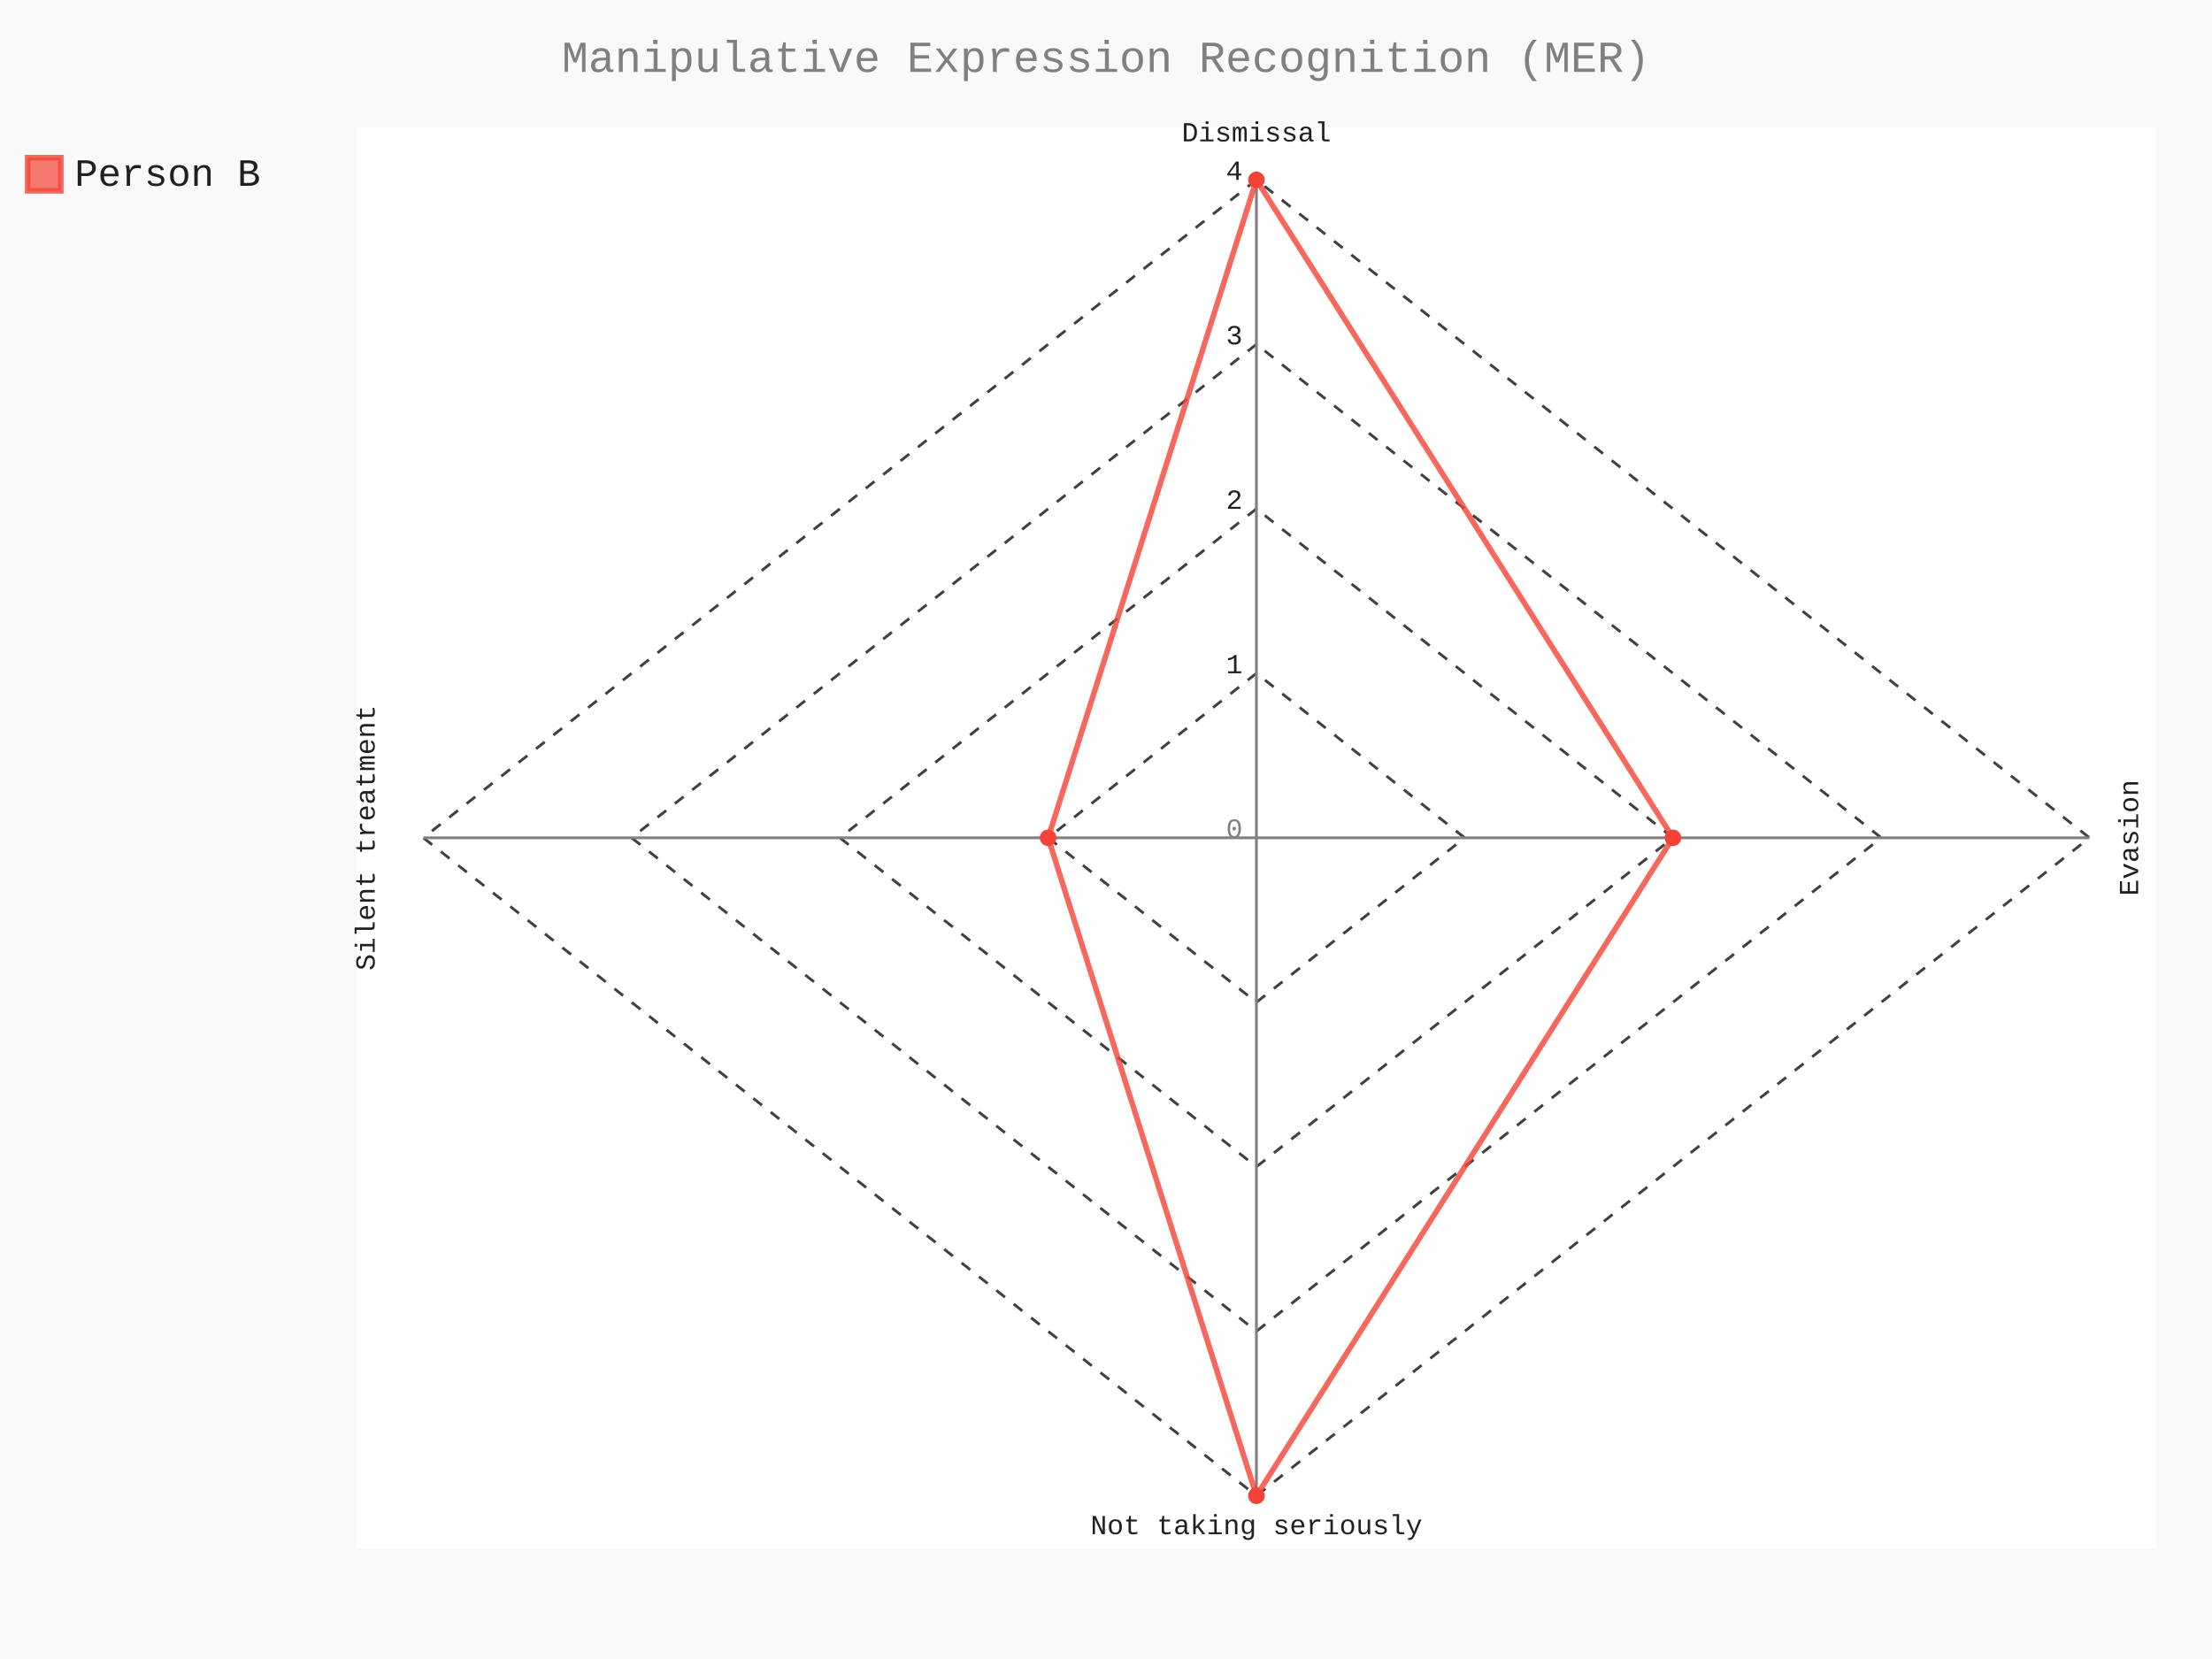
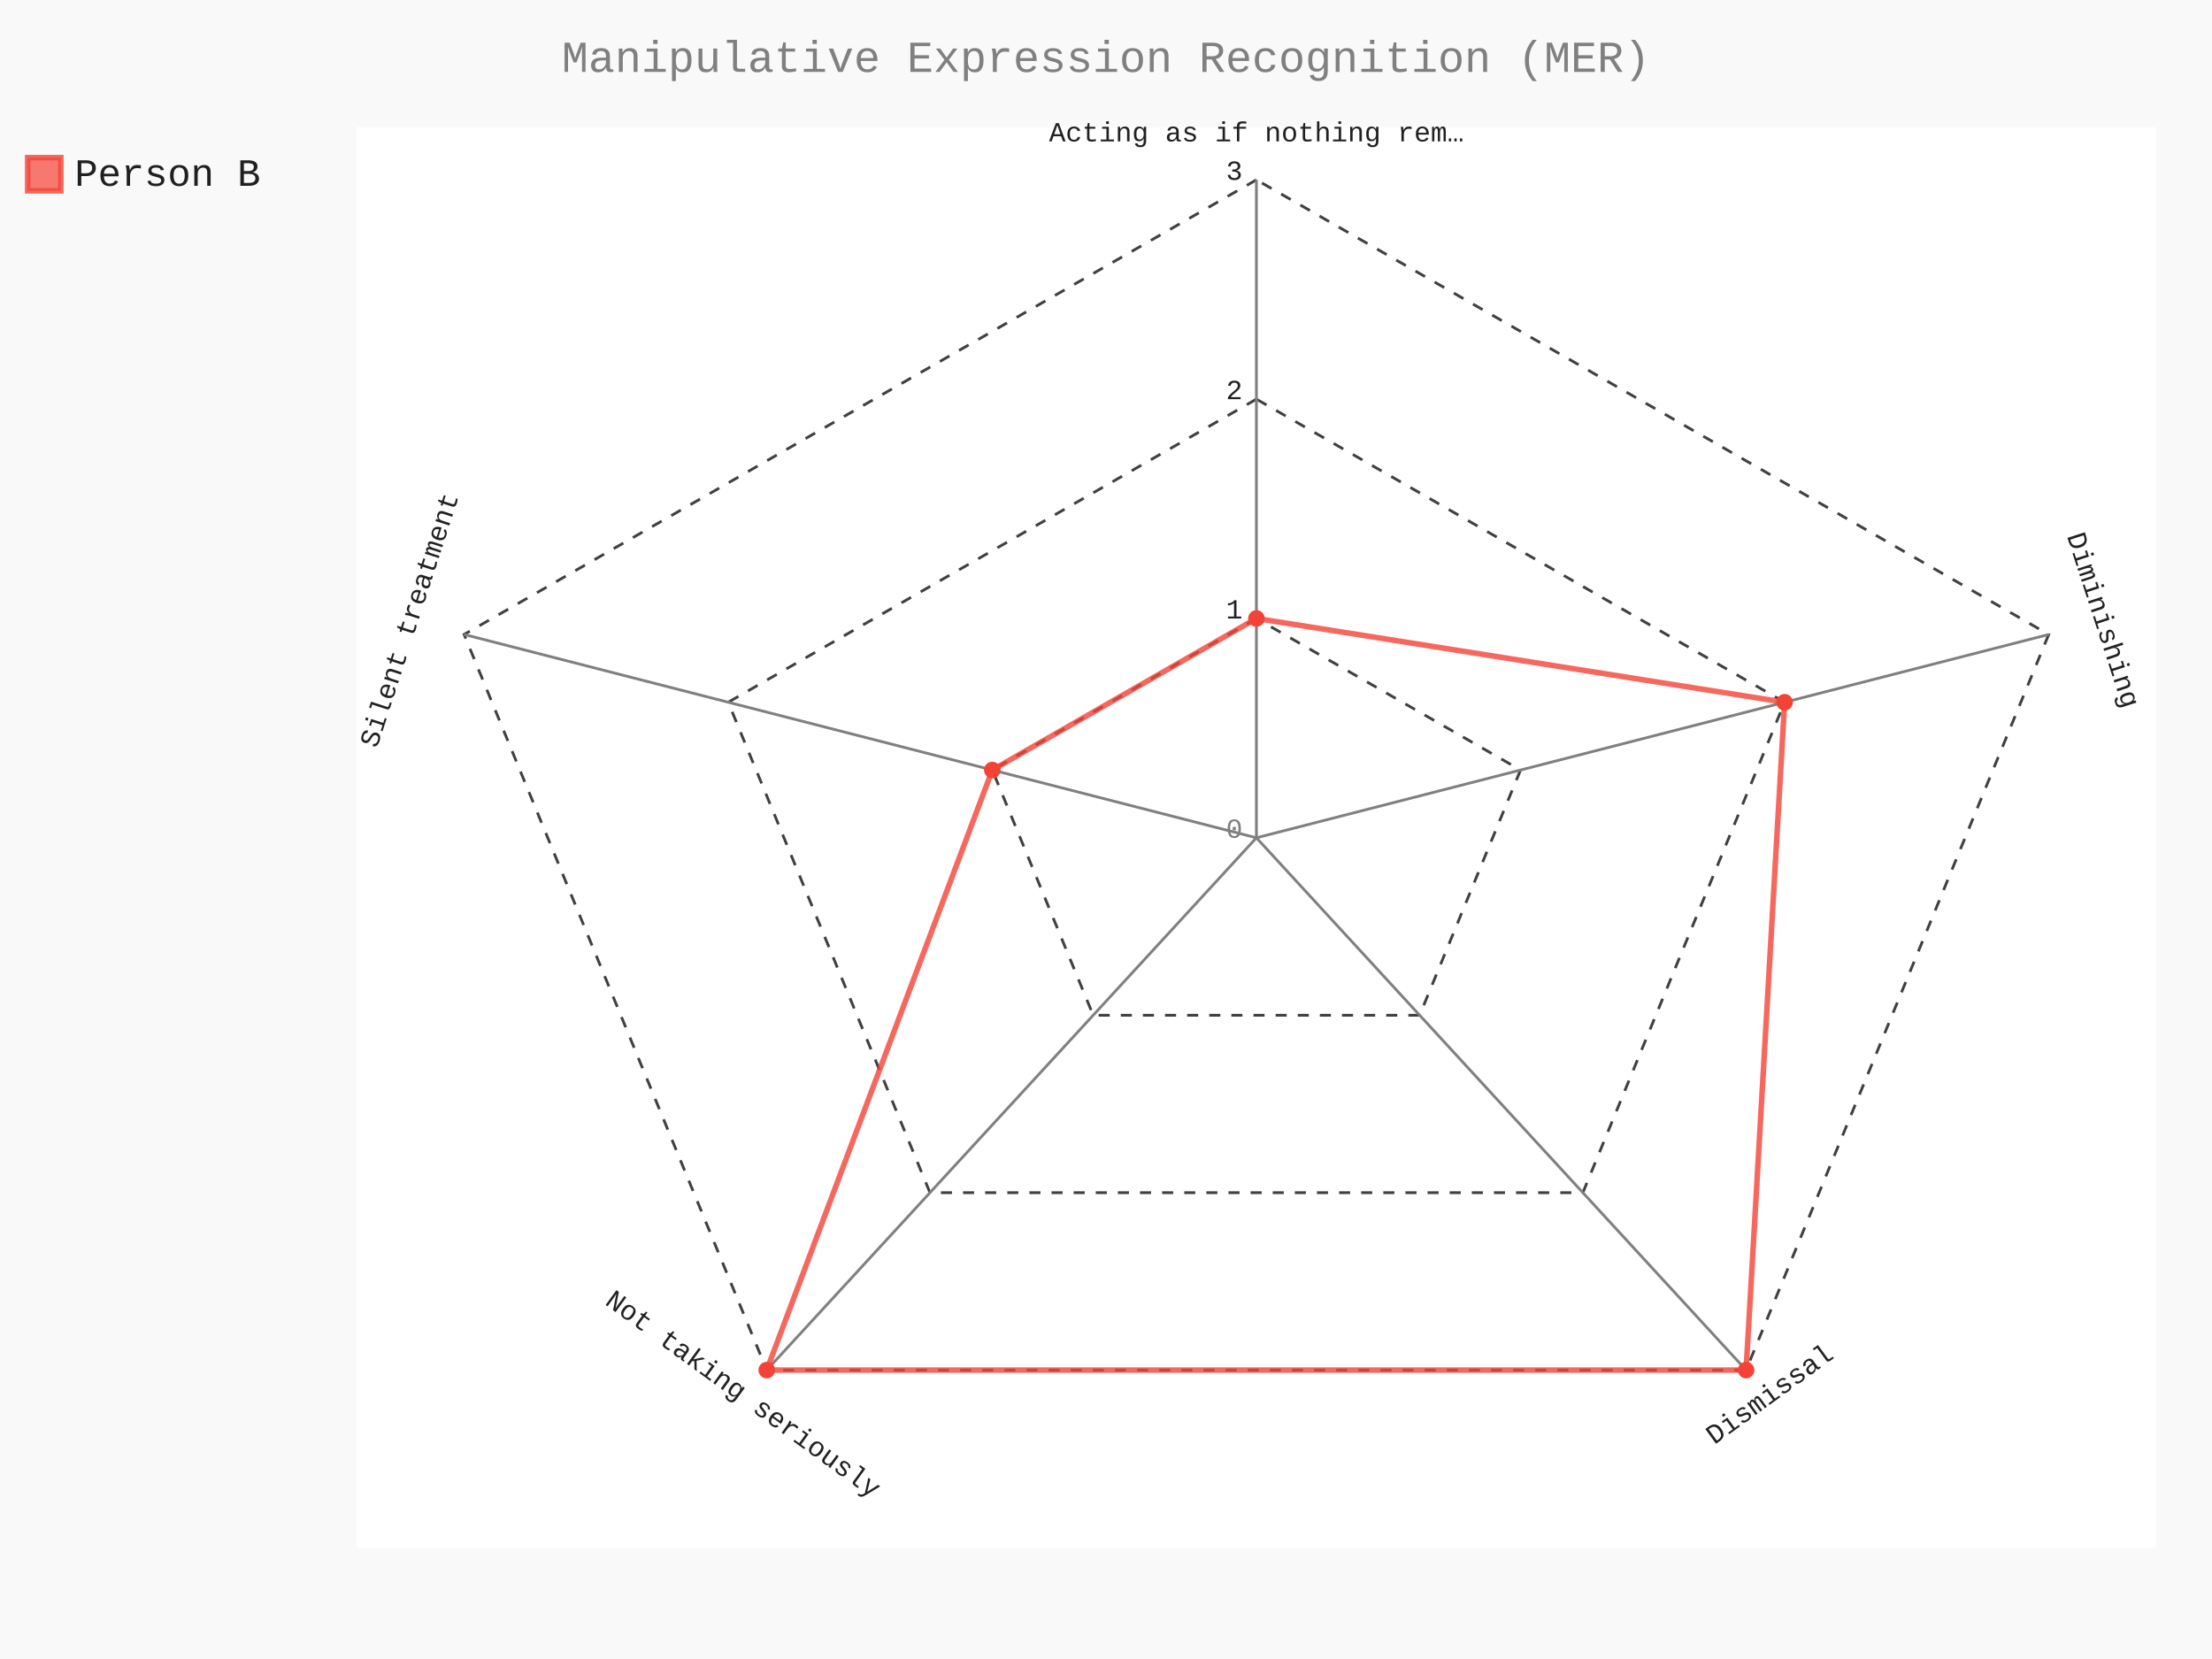
- <svg xmlns="http://www.w3.org/2000/svg" id="chart-260cd695-4ce4-4501-9855-4cbd5c2ca1bf" class="pygal-chart" viewBox="0 0 800 600">
+ <svg xmlns="http://www.w3.org/2000/svg" id="chart-0dcddd45-2a29-414b-a1e2-8111a8142a53" class="pygal-chart" viewBox="0 0 800 600">
  <defs>
-     <style type="text/css">#chart-260cd695-4ce4-4501-9855-4cbd5c2ca1bf{-webkit-user-select:none;-webkit-font-smoothing:antialiased;font-family:Consolas,"Liberation Mono",Menlo,Courier,monospace}#chart-260cd695-4ce4-4501-9855-4cbd5c2ca1bf .title{font-family:Consolas,"Liberation Mono",Menlo,Courier,monospace;font-size:16px}#chart-260cd695-4ce4-4501-9855-4cbd5c2ca1bf .legends .legend text{font-family:Consolas,"Liberation Mono",Menlo,Courier,monospace;font-size:14px}#chart-260cd695-4ce4-4501-9855-4cbd5c2ca1bf .axis text{font-family:Consolas,"Liberation Mono",Menlo,Courier,monospace;font-size:10px}#chart-260cd695-4ce4-4501-9855-4cbd5c2ca1bf .axis text.major{font-family:Consolas,"Liberation Mono",Menlo,Courier,monospace;font-size:10px}#chart-260cd695-4ce4-4501-9855-4cbd5c2ca1bf .text-overlay text.value{font-family:Consolas,"Liberation Mono",Menlo,Courier,monospace;font-size:16px}#chart-260cd695-4ce4-4501-9855-4cbd5c2ca1bf .text-overlay text.label{font-family:Consolas,"Liberation Mono",Menlo,Courier,monospace;font-size:10px}#chart-260cd695-4ce4-4501-9855-4cbd5c2ca1bf .tooltip{font-family:Consolas,"Liberation Mono",Menlo,Courier,monospace;font-size:14px}#chart-260cd695-4ce4-4501-9855-4cbd5c2ca1bf text.no_data{font-family:Consolas,"Liberation Mono",Menlo,Courier,monospace;font-size:64px}
- #chart-260cd695-4ce4-4501-9855-4cbd5c2ca1bf{background-color:rgba(249,249,249,1)}#chart-260cd695-4ce4-4501-9855-4cbd5c2ca1bf path,#chart-260cd695-4ce4-4501-9855-4cbd5c2ca1bf line,#chart-260cd695-4ce4-4501-9855-4cbd5c2ca1bf rect,#chart-260cd695-4ce4-4501-9855-4cbd5c2ca1bf circle{-webkit-transition:150ms;-moz-transition:150ms;transition:150ms}#chart-260cd695-4ce4-4501-9855-4cbd5c2ca1bf .graph &gt; .background{fill:rgba(249,249,249,1)}#chart-260cd695-4ce4-4501-9855-4cbd5c2ca1bf .plot &gt; .background{fill:rgba(255,255,255,1)}#chart-260cd695-4ce4-4501-9855-4cbd5c2ca1bf .graph{fill:rgba(0,0,0,.87)}#chart-260cd695-4ce4-4501-9855-4cbd5c2ca1bf text.no_data{fill:rgba(128,128,128,1)}#chart-260cd695-4ce4-4501-9855-4cbd5c2ca1bf .title{fill:rgba(128,128,128,1)}#chart-260cd695-4ce4-4501-9855-4cbd5c2ca1bf .legends .legend text{fill:rgba(0,0,0,.87)}#chart-260cd695-4ce4-4501-9855-4cbd5c2ca1bf .legends .legend:hover text{fill:rgba(128,128,128,1)}#chart-260cd695-4ce4-4501-9855-4cbd5c2ca1bf .axis .line{stroke:rgba(128,128,128,1)}#chart-260cd695-4ce4-4501-9855-4cbd5c2ca1bf .axis .guide.line{stroke:rgba(0,0,0,.54)}#chart-260cd695-4ce4-4501-9855-4cbd5c2ca1bf .axis .major.line{stroke:rgba(0,0,0,.87)}#chart-260cd695-4ce4-4501-9855-4cbd5c2ca1bf .axis text.major{fill:rgba(128,128,128,1)}#chart-260cd695-4ce4-4501-9855-4cbd5c2ca1bf .axis.y .guides:hover .guide.line,#chart-260cd695-4ce4-4501-9855-4cbd5c2ca1bf .line-graph .axis.x .guides:hover .guide.line,#chart-260cd695-4ce4-4501-9855-4cbd5c2ca1bf .stackedline-graph .axis.x .guides:hover .guide.line,#chart-260cd695-4ce4-4501-9855-4cbd5c2ca1bf .xy-graph .axis.x .guides:hover .guide.line{stroke:rgba(128,128,128,1)}#chart-260cd695-4ce4-4501-9855-4cbd5c2ca1bf .axis .guides:hover text{fill:rgba(128,128,128,1)}#chart-260cd695-4ce4-4501-9855-4cbd5c2ca1bf .reactive{fill-opacity:.7;stroke-opacity:.8;stroke-width:2}#chart-260cd695-4ce4-4501-9855-4cbd5c2ca1bf .ci{stroke:rgba(0,0,0,.87)}#chart-260cd695-4ce4-4501-9855-4cbd5c2ca1bf .reactive.active,#chart-260cd695-4ce4-4501-9855-4cbd5c2ca1bf .active .reactive{fill-opacity:.8;stroke-opacity:.9;stroke-width:4}#chart-260cd695-4ce4-4501-9855-4cbd5c2ca1bf .ci .reactive.active{stroke-width:1.5}#chart-260cd695-4ce4-4501-9855-4cbd5c2ca1bf .series text{fill:rgba(128,128,128,1)}#chart-260cd695-4ce4-4501-9855-4cbd5c2ca1bf .tooltip rect{fill:rgba(255,255,255,1);stroke:rgba(128,128,128,1);-webkit-transition:opacity 150ms;-moz-transition:opacity 150ms;transition:opacity 150ms}#chart-260cd695-4ce4-4501-9855-4cbd5c2ca1bf .tooltip .label{fill:rgba(0,0,0,.87)}#chart-260cd695-4ce4-4501-9855-4cbd5c2ca1bf .tooltip .label{fill:rgba(0,0,0,.87)}#chart-260cd695-4ce4-4501-9855-4cbd5c2ca1bf .tooltip .legend{font-size:.8em;fill:rgba(0,0,0,.54)}#chart-260cd695-4ce4-4501-9855-4cbd5c2ca1bf .tooltip .x_label{font-size:.6em;fill:rgba(128,128,128,1)}#chart-260cd695-4ce4-4501-9855-4cbd5c2ca1bf .tooltip .xlink{font-size:.5em;text-decoration:underline}#chart-260cd695-4ce4-4501-9855-4cbd5c2ca1bf .tooltip .value{font-size:1.5em}#chart-260cd695-4ce4-4501-9855-4cbd5c2ca1bf .bound{font-size:.5em}#chart-260cd695-4ce4-4501-9855-4cbd5c2ca1bf .max-value{font-size:.75em;fill:rgba(0,0,0,.54)}#chart-260cd695-4ce4-4501-9855-4cbd5c2ca1bf .map-element{fill:rgba(255,255,255,1);stroke:rgba(0,0,0,.54) !important}#chart-260cd695-4ce4-4501-9855-4cbd5c2ca1bf .map-element .reactive{fill-opacity:inherit;stroke-opacity:inherit}#chart-260cd695-4ce4-4501-9855-4cbd5c2ca1bf .color-0,#chart-260cd695-4ce4-4501-9855-4cbd5c2ca1bf .color-0 a:visited{stroke:#F44336;fill:#F44336}#chart-260cd695-4ce4-4501-9855-4cbd5c2ca1bf .text-overlay .color-0 text{fill:black}
- #chart-260cd695-4ce4-4501-9855-4cbd5c2ca1bf text.no_data{text-anchor:middle}#chart-260cd695-4ce4-4501-9855-4cbd5c2ca1bf .guide.line{fill:none}#chart-260cd695-4ce4-4501-9855-4cbd5c2ca1bf .centered{text-anchor:middle}#chart-260cd695-4ce4-4501-9855-4cbd5c2ca1bf .title{text-anchor:middle}#chart-260cd695-4ce4-4501-9855-4cbd5c2ca1bf .legends .legend text{fill-opacity:1}#chart-260cd695-4ce4-4501-9855-4cbd5c2ca1bf .axis.x text{text-anchor:middle}#chart-260cd695-4ce4-4501-9855-4cbd5c2ca1bf .axis.x:not(.web) text[transform]{text-anchor:start}#chart-260cd695-4ce4-4501-9855-4cbd5c2ca1bf .axis.x:not(.web) text[transform].backwards{text-anchor:end}#chart-260cd695-4ce4-4501-9855-4cbd5c2ca1bf .axis.y text{text-anchor:end}#chart-260cd695-4ce4-4501-9855-4cbd5c2ca1bf .axis.y text[transform].backwards{text-anchor:start}#chart-260cd695-4ce4-4501-9855-4cbd5c2ca1bf .axis.y2 text{text-anchor:start}#chart-260cd695-4ce4-4501-9855-4cbd5c2ca1bf .axis.y2 text[transform].backwards{text-anchor:end}#chart-260cd695-4ce4-4501-9855-4cbd5c2ca1bf .axis .guide.line{stroke-dasharray:4,4;stroke:#404040}#chart-260cd695-4ce4-4501-9855-4cbd5c2ca1bf .axis .major.guide.line{stroke-dasharray:6,6;stroke:#808080}#chart-260cd695-4ce4-4501-9855-4cbd5c2ca1bf .horizontal .axis.y .guide.line,#chart-260cd695-4ce4-4501-9855-4cbd5c2ca1bf .horizontal .axis.y2 .guide.line,#chart-260cd695-4ce4-4501-9855-4cbd5c2ca1bf .vertical .axis.x .guide.line{opacity:0}#chart-260cd695-4ce4-4501-9855-4cbd5c2ca1bf .horizontal .axis.always_show .guide.line,#chart-260cd695-4ce4-4501-9855-4cbd5c2ca1bf .vertical .axis.always_show .guide.line{opacity:1 !important}#chart-260cd695-4ce4-4501-9855-4cbd5c2ca1bf .axis.y .guides:hover .guide.line,#chart-260cd695-4ce4-4501-9855-4cbd5c2ca1bf .axis.y2 .guides:hover .guide.line,#chart-260cd695-4ce4-4501-9855-4cbd5c2ca1bf .axis.x .guides:hover .guide.line{opacity:1}#chart-260cd695-4ce4-4501-9855-4cbd5c2ca1bf .axis .guides:hover text{opacity:1}#chart-260cd695-4ce4-4501-9855-4cbd5c2ca1bf .nofill{fill:none}#chart-260cd695-4ce4-4501-9855-4cbd5c2ca1bf .subtle-fill{fill-opacity:.2}#chart-260cd695-4ce4-4501-9855-4cbd5c2ca1bf .dot{stroke-width:1px;fill-opacity:1;stroke-opacity:1}#chart-260cd695-4ce4-4501-9855-4cbd5c2ca1bf .dot.active{stroke-width:5px}#chart-260cd695-4ce4-4501-9855-4cbd5c2ca1bf .dot.negative{fill:transparent}#chart-260cd695-4ce4-4501-9855-4cbd5c2ca1bf text,#chart-260cd695-4ce4-4501-9855-4cbd5c2ca1bf tspan{stroke:none !important}#chart-260cd695-4ce4-4501-9855-4cbd5c2ca1bf .series text.active{opacity:1}#chart-260cd695-4ce4-4501-9855-4cbd5c2ca1bf .tooltip rect{fill-opacity:.95;stroke-width:.5}#chart-260cd695-4ce4-4501-9855-4cbd5c2ca1bf .tooltip text{fill-opacity:1}#chart-260cd695-4ce4-4501-9855-4cbd5c2ca1bf .showable{visibility:hidden}#chart-260cd695-4ce4-4501-9855-4cbd5c2ca1bf .showable.shown{visibility:visible}#chart-260cd695-4ce4-4501-9855-4cbd5c2ca1bf .gauge-background{fill:rgba(229,229,229,1);stroke:none}#chart-260cd695-4ce4-4501-9855-4cbd5c2ca1bf .bg-lines{stroke:rgba(249,249,249,1);stroke-width:2px}</style>
+     <style type="text/css">#chart-0dcddd45-2a29-414b-a1e2-8111a8142a53{-webkit-user-select:none;-webkit-font-smoothing:antialiased;font-family:Consolas,"Liberation Mono",Menlo,Courier,monospace}#chart-0dcddd45-2a29-414b-a1e2-8111a8142a53 .title{font-family:Consolas,"Liberation Mono",Menlo,Courier,monospace;font-size:16px}#chart-0dcddd45-2a29-414b-a1e2-8111a8142a53 .legends .legend text{font-family:Consolas,"Liberation Mono",Menlo,Courier,monospace;font-size:14px}#chart-0dcddd45-2a29-414b-a1e2-8111a8142a53 .axis text{font-family:Consolas,"Liberation Mono",Menlo,Courier,monospace;font-size:10px}#chart-0dcddd45-2a29-414b-a1e2-8111a8142a53 .axis text.major{font-family:Consolas,"Liberation Mono",Menlo,Courier,monospace;font-size:10px}#chart-0dcddd45-2a29-414b-a1e2-8111a8142a53 .text-overlay text.value{font-family:Consolas,"Liberation Mono",Menlo,Courier,monospace;font-size:16px}#chart-0dcddd45-2a29-414b-a1e2-8111a8142a53 .text-overlay text.label{font-family:Consolas,"Liberation Mono",Menlo,Courier,monospace;font-size:10px}#chart-0dcddd45-2a29-414b-a1e2-8111a8142a53 .tooltip{font-family:Consolas,"Liberation Mono",Menlo,Courier,monospace;font-size:14px}#chart-0dcddd45-2a29-414b-a1e2-8111a8142a53 text.no_data{font-family:Consolas,"Liberation Mono",Menlo,Courier,monospace;font-size:64px}
+ #chart-0dcddd45-2a29-414b-a1e2-8111a8142a53{background-color:rgba(249,249,249,1)}#chart-0dcddd45-2a29-414b-a1e2-8111a8142a53 path,#chart-0dcddd45-2a29-414b-a1e2-8111a8142a53 line,#chart-0dcddd45-2a29-414b-a1e2-8111a8142a53 rect,#chart-0dcddd45-2a29-414b-a1e2-8111a8142a53 circle{-webkit-transition:150ms;-moz-transition:150ms;transition:150ms}#chart-0dcddd45-2a29-414b-a1e2-8111a8142a53 .graph &gt; .background{fill:rgba(249,249,249,1)}#chart-0dcddd45-2a29-414b-a1e2-8111a8142a53 .plot &gt; .background{fill:rgba(255,255,255,1)}#chart-0dcddd45-2a29-414b-a1e2-8111a8142a53 .graph{fill:rgba(0,0,0,.87)}#chart-0dcddd45-2a29-414b-a1e2-8111a8142a53 text.no_data{fill:rgba(128,128,128,1)}#chart-0dcddd45-2a29-414b-a1e2-8111a8142a53 .title{fill:rgba(128,128,128,1)}#chart-0dcddd45-2a29-414b-a1e2-8111a8142a53 .legends .legend text{fill:rgba(0,0,0,.87)}#chart-0dcddd45-2a29-414b-a1e2-8111a8142a53 .legends .legend:hover text{fill:rgba(128,128,128,1)}#chart-0dcddd45-2a29-414b-a1e2-8111a8142a53 .axis .line{stroke:rgba(128,128,128,1)}#chart-0dcddd45-2a29-414b-a1e2-8111a8142a53 .axis .guide.line{stroke:rgba(0,0,0,.54)}#chart-0dcddd45-2a29-414b-a1e2-8111a8142a53 .axis .major.line{stroke:rgba(0,0,0,.87)}#chart-0dcddd45-2a29-414b-a1e2-8111a8142a53 .axis text.major{fill:rgba(128,128,128,1)}#chart-0dcddd45-2a29-414b-a1e2-8111a8142a53 .axis.y .guides:hover .guide.line,#chart-0dcddd45-2a29-414b-a1e2-8111a8142a53 .line-graph .axis.x .guides:hover .guide.line,#chart-0dcddd45-2a29-414b-a1e2-8111a8142a53 .stackedline-graph .axis.x .guides:hover .guide.line,#chart-0dcddd45-2a29-414b-a1e2-8111a8142a53 .xy-graph .axis.x .guides:hover .guide.line{stroke:rgba(128,128,128,1)}#chart-0dcddd45-2a29-414b-a1e2-8111a8142a53 .axis .guides:hover text{fill:rgba(128,128,128,1)}#chart-0dcddd45-2a29-414b-a1e2-8111a8142a53 .reactive{fill-opacity:.7;stroke-opacity:.8;stroke-width:2}#chart-0dcddd45-2a29-414b-a1e2-8111a8142a53 .ci{stroke:rgba(0,0,0,.87)}#chart-0dcddd45-2a29-414b-a1e2-8111a8142a53 .reactive.active,#chart-0dcddd45-2a29-414b-a1e2-8111a8142a53 .active .reactive{fill-opacity:.8;stroke-opacity:.9;stroke-width:4}#chart-0dcddd45-2a29-414b-a1e2-8111a8142a53 .ci .reactive.active{stroke-width:1.5}#chart-0dcddd45-2a29-414b-a1e2-8111a8142a53 .series text{fill:rgba(128,128,128,1)}#chart-0dcddd45-2a29-414b-a1e2-8111a8142a53 .tooltip rect{fill:rgba(255,255,255,1);stroke:rgba(128,128,128,1);-webkit-transition:opacity 150ms;-moz-transition:opacity 150ms;transition:opacity 150ms}#chart-0dcddd45-2a29-414b-a1e2-8111a8142a53 .tooltip .label{fill:rgba(0,0,0,.87)}#chart-0dcddd45-2a29-414b-a1e2-8111a8142a53 .tooltip .label{fill:rgba(0,0,0,.87)}#chart-0dcddd45-2a29-414b-a1e2-8111a8142a53 .tooltip .legend{font-size:.8em;fill:rgba(0,0,0,.54)}#chart-0dcddd45-2a29-414b-a1e2-8111a8142a53 .tooltip .x_label{font-size:.6em;fill:rgba(128,128,128,1)}#chart-0dcddd45-2a29-414b-a1e2-8111a8142a53 .tooltip .xlink{font-size:.5em;text-decoration:underline}#chart-0dcddd45-2a29-414b-a1e2-8111a8142a53 .tooltip .value{font-size:1.5em}#chart-0dcddd45-2a29-414b-a1e2-8111a8142a53 .bound{font-size:.5em}#chart-0dcddd45-2a29-414b-a1e2-8111a8142a53 .max-value{font-size:.75em;fill:rgba(0,0,0,.54)}#chart-0dcddd45-2a29-414b-a1e2-8111a8142a53 .map-element{fill:rgba(255,255,255,1);stroke:rgba(0,0,0,.54) !important}#chart-0dcddd45-2a29-414b-a1e2-8111a8142a53 .map-element .reactive{fill-opacity:inherit;stroke-opacity:inherit}#chart-0dcddd45-2a29-414b-a1e2-8111a8142a53 .color-0,#chart-0dcddd45-2a29-414b-a1e2-8111a8142a53 .color-0 a:visited{stroke:#F44336;fill:#F44336}#chart-0dcddd45-2a29-414b-a1e2-8111a8142a53 .text-overlay .color-0 text{fill:black}
+ #chart-0dcddd45-2a29-414b-a1e2-8111a8142a53 text.no_data{text-anchor:middle}#chart-0dcddd45-2a29-414b-a1e2-8111a8142a53 .guide.line{fill:none}#chart-0dcddd45-2a29-414b-a1e2-8111a8142a53 .centered{text-anchor:middle}#chart-0dcddd45-2a29-414b-a1e2-8111a8142a53 .title{text-anchor:middle}#chart-0dcddd45-2a29-414b-a1e2-8111a8142a53 .legends .legend text{fill-opacity:1}#chart-0dcddd45-2a29-414b-a1e2-8111a8142a53 .axis.x text{text-anchor:middle}#chart-0dcddd45-2a29-414b-a1e2-8111a8142a53 .axis.x:not(.web) text[transform]{text-anchor:start}#chart-0dcddd45-2a29-414b-a1e2-8111a8142a53 .axis.x:not(.web) text[transform].backwards{text-anchor:end}#chart-0dcddd45-2a29-414b-a1e2-8111a8142a53 .axis.y text{text-anchor:end}#chart-0dcddd45-2a29-414b-a1e2-8111a8142a53 .axis.y text[transform].backwards{text-anchor:start}#chart-0dcddd45-2a29-414b-a1e2-8111a8142a53 .axis.y2 text{text-anchor:start}#chart-0dcddd45-2a29-414b-a1e2-8111a8142a53 .axis.y2 text[transform].backwards{text-anchor:end}#chart-0dcddd45-2a29-414b-a1e2-8111a8142a53 .axis .guide.line{stroke-dasharray:4,4;stroke:#404040}#chart-0dcddd45-2a29-414b-a1e2-8111a8142a53 .axis .major.guide.line{stroke-dasharray:6,6;stroke:#808080}#chart-0dcddd45-2a29-414b-a1e2-8111a8142a53 .horizontal .axis.y .guide.line,#chart-0dcddd45-2a29-414b-a1e2-8111a8142a53 .horizontal .axis.y2 .guide.line,#chart-0dcddd45-2a29-414b-a1e2-8111a8142a53 .vertical .axis.x .guide.line{opacity:0}#chart-0dcddd45-2a29-414b-a1e2-8111a8142a53 .horizontal .axis.always_show .guide.line,#chart-0dcddd45-2a29-414b-a1e2-8111a8142a53 .vertical .axis.always_show .guide.line{opacity:1 !important}#chart-0dcddd45-2a29-414b-a1e2-8111a8142a53 .axis.y .guides:hover .guide.line,#chart-0dcddd45-2a29-414b-a1e2-8111a8142a53 .axis.y2 .guides:hover .guide.line,#chart-0dcddd45-2a29-414b-a1e2-8111a8142a53 .axis.x .guides:hover .guide.line{opacity:1}#chart-0dcddd45-2a29-414b-a1e2-8111a8142a53 .axis .guides:hover text{opacity:1}#chart-0dcddd45-2a29-414b-a1e2-8111a8142a53 .nofill{fill:none}#chart-0dcddd45-2a29-414b-a1e2-8111a8142a53 .subtle-fill{fill-opacity:.2}#chart-0dcddd45-2a29-414b-a1e2-8111a8142a53 .dot{stroke-width:1px;fill-opacity:1;stroke-opacity:1}#chart-0dcddd45-2a29-414b-a1e2-8111a8142a53 .dot.active{stroke-width:5px}#chart-0dcddd45-2a29-414b-a1e2-8111a8142a53 .dot.negative{fill:transparent}#chart-0dcddd45-2a29-414b-a1e2-8111a8142a53 text,#chart-0dcddd45-2a29-414b-a1e2-8111a8142a53 tspan{stroke:none !important}#chart-0dcddd45-2a29-414b-a1e2-8111a8142a53 .series text.active{opacity:1}#chart-0dcddd45-2a29-414b-a1e2-8111a8142a53 .tooltip rect{fill-opacity:.95;stroke-width:.5}#chart-0dcddd45-2a29-414b-a1e2-8111a8142a53 .tooltip text{fill-opacity:1}#chart-0dcddd45-2a29-414b-a1e2-8111a8142a53 .showable{visibility:hidden}#chart-0dcddd45-2a29-414b-a1e2-8111a8142a53 .showable.shown{visibility:visible}#chart-0dcddd45-2a29-414b-a1e2-8111a8142a53 .gauge-background{fill:rgba(229,229,229,1);stroke:none}#chart-0dcddd45-2a29-414b-a1e2-8111a8142a53 .bg-lines{stroke:rgba(249,249,249,1);stroke-width:2px}</style>
  </defs>
  <g class="graph radar-graph vertical">
    <rect x="0" y="0" width="800" height="600" class="background" />
    <g transform="translate(129, 46)" class="plot">
      <rect x="0" y="0" width="650.8" height="514" class="background" />
      <g class="axis y web">
        <g class="guides">
-           <path d="M325.4 19.037 L24.104 257 325.4 494.963 626.696 257 325.4 19.037 Z" class="guide line" />
-           <text x="320.4" y="19.037" class="">4</text>
+           <path d="M325.4 19.037 L38.85 183.465 148.302 449.516 502.498 449.516 611.95 183.465 325.4 19.037 Z" class="guide line" />
+           <text x="320.4" y="19.037" class="">3</text>
        </g>
        <g class="guides">
-           <path d="M325.4 78.528 L99.428 257 325.4 435.472 551.372 257 325.4 78.528 Z" class="guide line" />
-           <text x="320.4" y="78.528" class="">3</text>
+           <path d="M325.4 98.358 L134.367 207.977 207.335 385.344 443.465 385.344 516.433 207.977 325.4 98.358 Z" class="guide line" />
+           <text x="320.4" y="98.358" class="">2</text>
        </g>
        <g class="guides">
-           <path d="M325.4 138.019 L174.752 257 325.4 375.981 476.048 257 325.4 138.019 Z" class="guide line" />
-           <text x="320.4" y="138.019" class="">2</text>
+           <path d="M325.4 177.679 L229.883 232.488 266.367 321.172 384.433 321.172 420.917 232.488 325.4 177.679 Z" class="guide line" />
+           <text x="320.4" y="177.679" class="">1</text>
        </g>
        <g class="guides">
-           <path d="M325.4 197.509 L250.076 257 325.4 316.491 400.724 257 325.4 197.509 Z" class="guide line" />
-           <text x="320.4" y="197.509" class="">1</text>
-         </g>
-         <g class="guides">
-           <path d="M325.4 257 L325.4 257 325.4 257 325.4 257 325.4 257 Z" class="major guide line" />
+           <path d="M325.4 257 L325.4 257 325.4 257 325.4 257 325.4 257 325.4 257 Z" class="major guide line" />
          <text x="320.4" y="257.0" class="major">0</text>
        </g>
      </g>
      <g class="axis x web">
        <g class="guides">
          <path d="M325.4 257 L325.4 19.037" class="line" />
-           <text x="325.4" y="5.14" class="" transform="rotate(0 325.4 5.14)">Dismissal</text>
+           <text x="325.4" y="5.14" class="" transform="rotate(0 325.4 5.14)">Acting as if nothing rem…</text>
        </g>
        <g class="guides">
-           <path d="M325.4 257 L24.104 257" class="line" />
-           <text x="6.508" y="257" class="" transform="rotate(-90 6.508 257)">Silent treatment</text>
+           <path d="M325.4 257 L38.85 183.465" class="line" />
+           <text x="22.116" y="179.171" class="" transform="rotate(-72 22.11568 179.171)">Silent treatment</text>
        </g>
        <g class="guides">
-           <path d="M325.4 257 L325.4 494.963" class="line" />
-           <text x="325.4" y="508.86" class="" transform="rotate(-360 325.4 508.86)">Not taking seriously</text>
+           <path d="M325.4 257 L148.302 449.516" class="line" />
+           <text x="137.96" y="460.759" class="" transform="rotate(-324 137.96 460.759)">Not taking seriously</text>
        </g>
        <g class="guides">
-           <path d="M325.4 257 L626.696 257" class="line" />
-           <text x="644.292" y="257" class="" transform="rotate(-450 644.292 257)">Evasion</text>
+           <path d="M325.4 257 L502.498 449.516" class="line" />
+           <text x="512.84" y="460.759" class="" transform="rotate(-396 512.84 460.759)">Dismissal</text>
+         </g>
+         <g class="guides">
+           <path d="M325.4 257 L611.95 183.465" class="line" />
+           <text x="628.684" y="179.171" class="" transform="rotate(-288 628.6843 179.171)">Diminishing</text>
        </g>
      </g>
      <g class="series serie-0 color-0">
-         <path d="M325.4 19.037 L250.076 257 325.4 494.963 476.048 257 Z" class="line reactive nofill" />
+         <path d="M325.4 177.679 L229.883 232.488 148.302 449.516 502.498 449.516 516.433 207.977 Z" class="line reactive nofill" />
      </g>
    </g>
    <g class="titles">
      <text x="400.0" y="26" class="title plot_title">Manipulative Expression Recognition (MER)</text>
    </g>
    <g transform="translate(129, 46)" class="plot overlay">
      <g class="series serie-0 color-0">
        <g class="dots">
-           <circle cx="325.4" cy="19.037" r="2.5" class="dot reactive tooltip-trigger" />
+           <circle cx="325.4" cy="177.679" r="2.5" class="dot reactive tooltip-trigger" />
        </g>
        <g class="dots">
-           <circle cx="250.076" cy="257.0" r="2.5" class="dot reactive tooltip-trigger" />
+           <circle cx="229.883" cy="232.488" r="2.5" class="dot reactive tooltip-trigger" />
        </g>
        <g class="dots">
-           <circle cx="325.4" cy="494.963" r="2.5" class="dot reactive tooltip-trigger" />
+           <circle cx="148.302" cy="449.516" r="2.5" class="dot reactive tooltip-trigger" />
        </g>
        <g class="dots">
-           <circle cx="476.048" cy="257" r="2.5" class="dot reactive tooltip-trigger" />
+           <circle cx="502.498" cy="449.516" r="2.5" class="dot reactive tooltip-trigger" />
+         </g>
+         <g class="dots">
+           <circle cx="516.433" cy="207.977" r="2.5" class="dot reactive tooltip-trigger" />
        </g>
      </g>
    </g>
    <g transform="translate(129, 46)" class="plot text-overlay">
      <g class="series serie-0 color-0" />
    </g>
    <g transform="translate(129, 46)" class="plot tooltip-overlay">
      <g transform="translate(0 0)" style="opacity: 0" class="tooltip">
        <rect rx="0" ry="0" width="0" height="0" class="tooltip-box" />
        <g class="text" />
      </g>
    </g>
    <g transform="translate(10, 56)" class="legends">
      <g id="activate-serie-0" class="legend reactive activate-serie">
        <rect x="0.0" y="1.0" width="12" height="12" class="color-0 reactive" />
        <text x="17.0" y="11.2">Person B</text>
      </g>
    </g>
    <g transform="translate(790, 56)" class="legends" />
  </g>
</svg>
